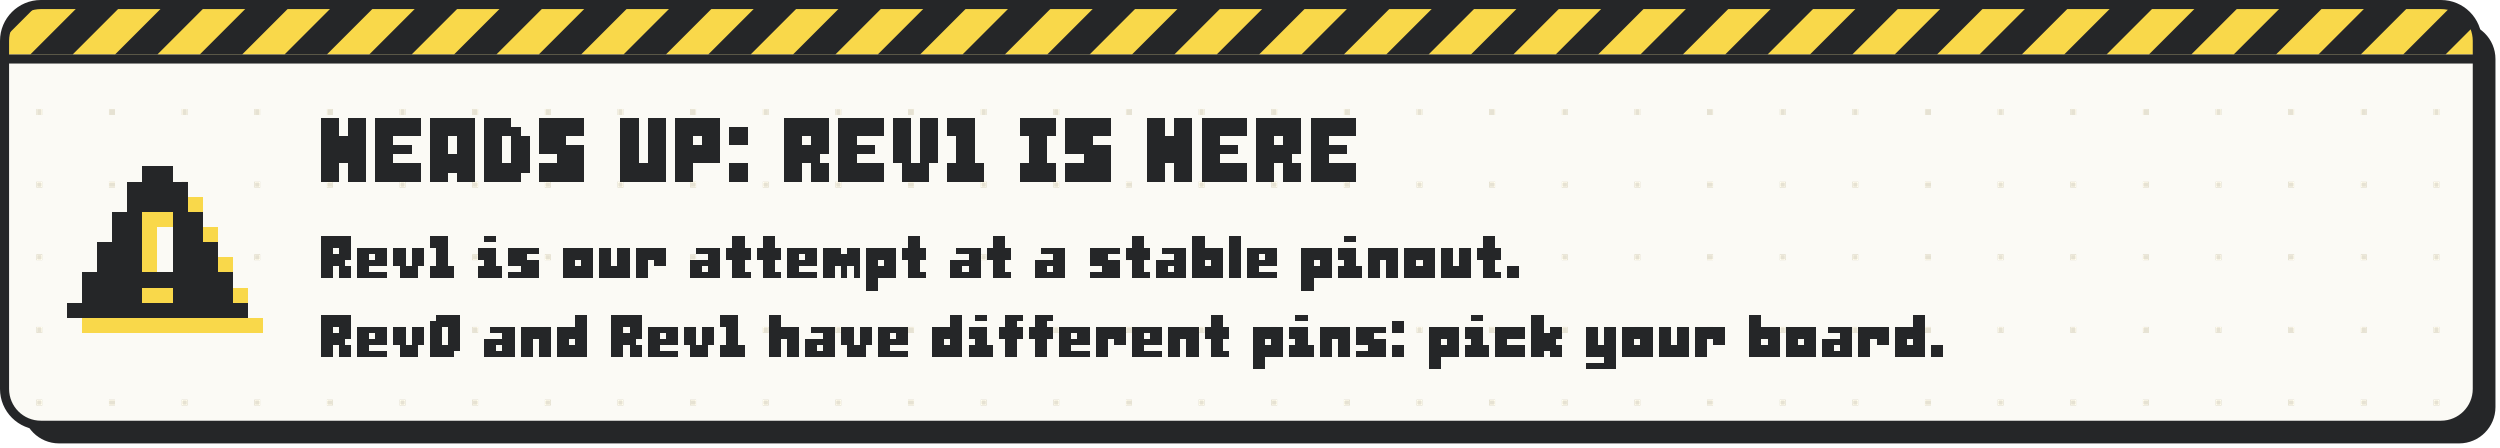
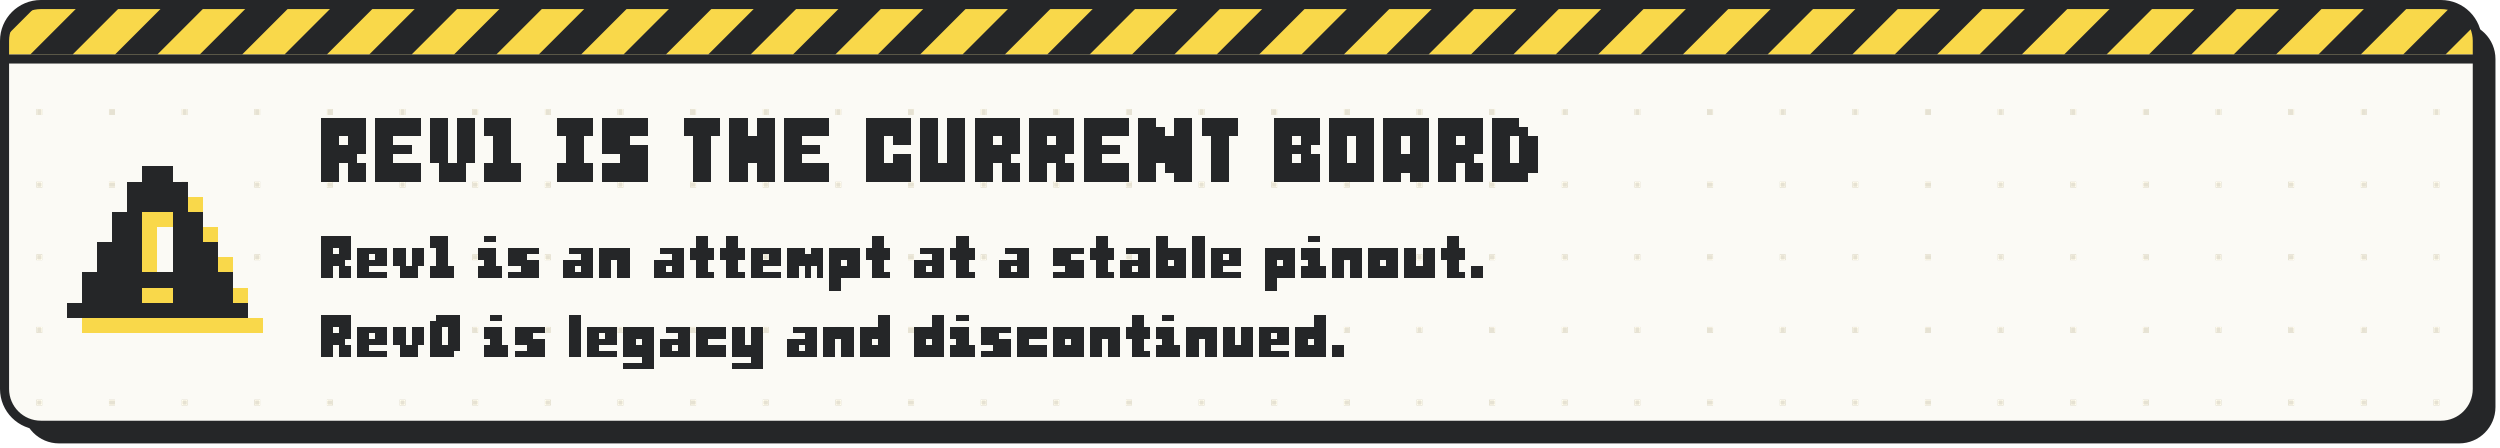
- <svg xmlns="http://www.w3.org/2000/svg" width="826" height="148" viewBox="0 0 826 148" role="img" aria-label="HEADS UP: REV1 IS HERE. Rev1 is our attempt at a stable pinout. Rev0 and Rev1 have different pins: pick your board.">
+ <svg xmlns="http://www.w3.org/2000/svg" width="826" height="148" viewBox="0 0 826 148" role="img" aria-label="REV1 IS THE CURRENT BOARD. Rev1 is an attempt at a stable pinout. Rev0 is legacy and discontinued.">
  <defs>
    <pattern id="d" width="24" height="24" patternUnits="userSpaceOnUse">
      <rect x="12" y="12" width="2" height="2" fill="#E6E2D3" />
    </pattern>
    <clipPath id="c">
      <rect x="1.5" y="1.5" width="817" height="139" rx="12" />
    </clipPath>
  </defs>
  <rect x="7.5" y="7.5" width="817" height="139" rx="12" fill="#252628" />
  <g clip-path="url(#c)">
    <rect width="820" height="142" fill="#FBFAF5" />
    <rect width="820" height="142" fill="url(#d)" />
    <rect width="820" height="18" fill="#F9D84A" />
    <path d="M-18 18L0 0h14L-4 18z" fill="#252628" />
    <path d="M10 18L28 0h14L24 18z" fill="#252628" />
    <path d="M38 18L56 0h14L52 18z" fill="#252628" />
    <path d="M66 18L84 0h14L80 18z" fill="#252628" />
    <path d="M94 18L112 0h14L108 18z" fill="#252628" />
    <path d="M122 18L140 0h14L136 18z" fill="#252628" />
    <path d="M150 18L168 0h14L164 18z" fill="#252628" />
    <path d="M178 18L196 0h14L192 18z" fill="#252628" />
    <path d="M206 18L224 0h14L220 18z" fill="#252628" />
    <path d="M234 18L252 0h14L248 18z" fill="#252628" />
    <path d="M262 18L280 0h14L276 18z" fill="#252628" />
    <path d="M290 18L308 0h14L304 18z" fill="#252628" />
    <path d="M318 18L336 0h14L332 18z" fill="#252628" />
    <path d="M346 18L364 0h14L360 18z" fill="#252628" />
    <path d="M374 18L392 0h14L388 18z" fill="#252628" />
    <path d="M402 18L420 0h14L416 18z" fill="#252628" />
    <path d="M430 18L448 0h14L444 18z" fill="#252628" />
    <path d="M458 18L476 0h14L472 18z" fill="#252628" />
    <path d="M486 18L504 0h14L500 18z" fill="#252628" />
    <path d="M514 18L532 0h14L528 18z" fill="#252628" />
    <path d="M542 18L560 0h14L556 18z" fill="#252628" />
    <path d="M570 18L588 0h14L584 18z" fill="#252628" />
    <path d="M598 18L616 0h14L612 18z" fill="#252628" />
    <path d="M626 18L644 0h14L640 18z" fill="#252628" />
    <path d="M654 18L672 0h14L668 18z" fill="#252628" />
    <path d="M682 18L700 0h14L696 18z" fill="#252628" />
    <path d="M710 18L728 0h14L724 18z" fill="#252628" />
    <path d="M738 18L756 0h14L752 18z" fill="#252628" />
    <path d="M766 18L784 0h14L780 18z" fill="#252628" />
    <path d="M794 18L812 0h14L808 18z" fill="#252628" />
    <path d="M822 18L840 0h14L836 18z" fill="#252628" />
    <rect y="18" width="820" height="3" fill="#252628" />
  </g>
  <rect x="1.5" y="1.5" width="817" height="139" rx="12" fill="none" stroke="#252628" stroke-width="3" />
  <path fill="#F9D84A" shape-rendering="crispEdges" d="M52 60h10v5h-10zM47 65h20v5h-20zM47 70h20v5h-20zM42 75h10v5h-10zM62 75h10v5h-10zM42 80h10v5h-10zM62 80h10v5h-10zM37 85h15v5h-15zM62 85h15v5h-15zM37 90h15v5h-15zM62 90h15v5h-15zM32 95h50v5h-50zM32 100h20v5h-20zM62 100h20v5h-20zM27 105h60v5h-60z" />
-   <path fill="#252628" shape-rendering="crispEdges" d="M47 55h10v5h-10zM42 60h20v5h-20zM42 65h20v5h-20zM37 70h10v5h-10zM57 70h10v5h-10zM37 75h10v5h-10zM57 75h10v5h-10zM32 80h15v5h-15zM57 80h15v5h-15zM32 85h15v5h-15zM57 85h15v5h-15zM27 90h50v5h-50zM27 95h20v5h-20zM57 95h20v5h-20zM22 100h60v5h-60zM106 39h6v3h-6zM115 39h6v3h-6zM124 39h15v3h-15zM142 39h15v3h-15zM160 39h9v3h-9zM178 39h15v3h-15zM205 39h6v3h-6zM214 39h6v3h-6zM223 39h15v3h-15zM259 39h15v3h-15zM277 39h15v3h-15zM295 39h6v3h-6zM304 39h6v3h-6zM313 39h9v3h-9zM337 39h12v3h-12zM352 39h15v3h-15zM379 39h6v3h-6zM388 39h6v3h-6zM397 39h15v3h-15zM415 39h15v3h-15zM433 39h15v3h-15zM106 42h6v3h-6zM115 42h6v3h-6zM124 42h15v3h-15zM142 42h15v3h-15zM160 42h12v3h-12zM178 42h15v3h-15zM205 42h6v3h-6zM214 42h6v3h-6zM223 42h15v3h-15zM241 42h6v3h-6zM259 42h15v3h-15zM277 42h15v3h-15zM295 42h6v3h-6zM304 42h6v3h-6zM313 42h9v3h-9zM337 42h12v3h-12zM352 42h15v3h-15zM379 42h6v3h-6zM388 42h6v3h-6zM397 42h15v3h-15zM415 42h15v3h-15zM433 42h15v3h-15zM106 45h15v3h-15zM124 45h6v3h-6zM142 45h6v3h-6zM151 45h6v3h-6zM160 45h6v3h-6zM169 45h6v3h-6zM178 45h9v3h-9zM205 45h6v3h-6zM214 45h6v3h-6zM223 45h6v3h-6zM232 45h6v3h-6zM241 45h6v3h-6zM259 45h6v3h-6zM268 45h6v3h-6zM277 45h6v3h-6zM295 45h6v3h-6zM304 45h6v3h-6zM316 45h6v3h-6zM340 45h6v3h-6zM352 45h9v3h-9zM379 45h15v3h-15zM397 45h6v3h-6zM415 45h6v3h-6zM424 45h6v3h-6zM433 45h6v3h-6zM106 48h15v3h-15zM124 48h12v3h-12zM142 48h6v3h-6zM151 48h6v3h-6zM160 48h6v3h-6zM169 48h6v3h-6zM178 48h15v3h-15zM205 48h6v3h-6zM214 48h6v3h-6zM223 48h15v3h-15zM259 48h15v3h-15zM277 48h12v3h-12zM295 48h6v3h-6zM304 48h6v3h-6zM316 48h6v3h-6zM340 48h6v3h-6zM352 48h15v3h-15zM379 48h15v3h-15zM397 48h12v3h-12zM415 48h15v3h-15zM433 48h12v3h-12zM106 51h15v3h-15zM124 51h6v3h-6zM142 51h15v3h-15zM160 51h6v3h-6zM169 51h6v3h-6zM184 51h9v3h-9zM205 51h6v3h-6zM214 51h6v3h-6zM223 51h15v3h-15zM259 51h12v3h-12zM277 51h6v3h-6zM295 51h6v3h-6zM304 51h6v3h-6zM316 51h6v3h-6zM340 51h6v3h-6zM358 51h9v3h-9zM379 51h15v3h-15zM397 51h6v3h-6zM415 51h12v3h-12zM433 51h6v3h-6zM106 54h6v3h-6zM115 54h6v3h-6zM124 54h15v3h-15zM142 54h15v3h-15zM160 54h15v3h-15zM178 54h15v3h-15zM205 54h15v3h-15zM223 54h6v3h-6zM241 54h6v3h-6zM259 54h6v3h-6zM268 54h6v3h-6zM277 54h15v3h-15zM298 54h9v3h-9zM313 54h12v3h-12zM337 54h12v3h-12zM352 54h15v3h-15zM379 54h6v3h-6zM388 54h6v3h-6zM397 54h15v3h-15zM415 54h6v3h-6zM424 54h6v3h-6zM433 54h15v3h-15zM106 57h6v3h-6zM115 57h6v3h-6zM124 57h15v3h-15zM142 57h6v3h-6zM151 57h6v3h-6zM160 57h12v3h-12zM178 57h15v3h-15zM205 57h15v3h-15zM223 57h6v3h-6zM241 57h6v3h-6zM259 57h6v3h-6zM268 57h6v3h-6zM277 57h15v3h-15zM298 57h9v3h-9zM313 57h12v3h-12zM337 57h12v3h-12zM352 57h15v3h-15zM379 57h6v3h-6zM388 57h6v3h-6zM397 57h15v3h-15zM415 57h6v3h-6zM424 57h6v3h-6zM433 57h15v3h-15zM106 78h10v2h-10zM142 78h6v2h-6zM160 78h4v2h-4zM242 78h4v2h-4zM252 78h4v2h-4zM300 78h4v2h-4zM328 78h4v2h-4zM374 78h4v2h-4zM394 78h4v2h-4zM406 78h4v2h-4zM444 78h4v2h-4zM490 78h4v2h-4zM106 80h10v2h-10zM142 80h6v2h-6zM242 80h4v2h-4zM252 80h4v2h-4zM300 80h4v2h-4zM328 80h4v2h-4zM374 80h4v2h-4zM394 80h4v2h-4zM406 80h4v2h-4zM490 80h4v2h-4zM106 82h4v2h-4zM112 82h4v2h-4zM118 82h10v2h-10zM130 82h4v2h-4zM136 82h4v2h-4zM144 82h4v2h-4zM158 82h6v2h-6zM168 82h10v2h-10zM186 82h10v2h-10zM198 82h4v2h-4zM204 82h4v2h-4zM210 82h10v2h-10zM230 82h8v2h-8zM240 82h8v2h-8zM250 82h8v2h-8zM260 82h10v2h-10zM272 82h6v2h-6zM280 82h4v2h-4zM286 82h10v2h-10zM298 82h8v2h-8zM316 82h8v2h-8zM326 82h8v2h-8zM344 82h8v2h-8zM360 82h10v2h-10zM372 82h8v2h-8zM384 82h8v2h-8zM394 82h10v2h-10zM406 82h4v2h-4zM412 82h10v2h-10zM430 82h10v2h-10zM442 82h6v2h-6zM452 82h10v2h-10zM464 82h10v2h-10zM476 82h4v2h-4zM482 82h4v2h-4zM488 82h8v2h-8zM106 84h10v2h-10zM118 84h4v2h-4zM124 84h4v2h-4zM130 84h4v2h-4zM136 84h4v2h-4zM144 84h4v2h-4zM158 84h6v2h-6zM168 84h6v2h-6zM186 84h10v2h-10zM198 84h4v2h-4zM204 84h4v2h-4zM210 84h10v2h-10zM234 84h4v2h-4zM240 84h8v2h-8zM250 84h8v2h-8zM260 84h4v2h-4zM266 84h4v2h-4zM272 84h12v2h-12zM286 84h10v2h-10zM298 84h8v2h-8zM320 84h4v2h-4zM326 84h8v2h-8zM348 84h4v2h-4zM360 84h6v2h-6zM372 84h8v2h-8zM388 84h4v2h-4zM394 84h10v2h-10zM406 84h4v2h-4zM412 84h4v2h-4zM418 84h4v2h-4zM430 84h10v2h-10zM442 84h6v2h-6zM452 84h10v2h-10zM464 84h10v2h-10zM476 84h4v2h-4zM482 84h4v2h-4zM488 84h8v2h-8zM106 86h8v2h-8zM118 86h10v2h-10zM130 86h4v2h-4zM136 86h4v2h-4zM144 86h4v2h-4zM160 86h4v2h-4zM168 86h10v2h-10zM186 86h4v2h-4zM192 86h4v2h-4zM198 86h4v2h-4zM204 86h4v2h-4zM210 86h4v2h-4zM216 86h4v2h-4zM228 86h10v2h-10zM242 86h4v2h-4zM252 86h4v2h-4zM260 86h10v2h-10zM272 86h12v2h-12zM286 86h4v2h-4zM292 86h4v2h-4zM300 86h4v2h-4zM314 86h10v2h-10zM328 86h4v2h-4zM342 86h10v2h-10zM360 86h10v2h-10zM374 86h4v2h-4zM382 86h10v2h-10zM394 86h4v2h-4zM400 86h4v2h-4zM406 86h4v2h-4zM412 86h10v2h-10zM430 86h4v2h-4zM436 86h4v2h-4zM444 86h4v2h-4zM452 86h4v2h-4zM458 86h4v2h-4zM464 86h4v2h-4zM470 86h4v2h-4zM476 86h4v2h-4zM482 86h4v2h-4zM490 86h4v2h-4zM106 88h4v2h-4zM112 88h4v2h-4zM118 88h4v2h-4zM132 88h6v2h-6zM142 88h8v2h-8zM158 88h8v2h-8zM172 88h6v2h-6zM186 88h10v2h-10zM198 88h10v2h-10zM210 88h4v2h-4zM228 88h4v2h-4zM234 88h4v2h-4zM242 88h4v2h-4zM252 88h4v2h-4zM260 88h4v2h-4zM272 88h4v2h-4zM278 88h2v2h-2zM282 88h2v2h-2zM286 88h10v2h-10zM300 88h4v2h-4zM314 88h4v2h-4zM320 88h4v2h-4zM328 88h4v2h-4zM342 88h4v2h-4zM348 88h4v2h-4zM364 88h6v2h-6zM374 88h4v2h-4zM382 88h4v2h-4zM388 88h4v2h-4zM394 88h10v2h-10zM406 88h4v2h-4zM412 88h4v2h-4zM430 88h10v2h-10zM442 88h8v2h-8zM452 88h4v2h-4zM458 88h4v2h-4zM464 88h10v2h-10zM476 88h10v2h-10zM490 88h4v2h-4zM498 88h4v2h-4zM106 90h4v2h-4zM112 90h4v2h-4zM118 90h10v2h-10zM132 90h6v2h-6zM142 90h8v2h-8zM158 90h8v2h-8zM168 90h10v2h-10zM186 90h10v2h-10zM198 90h10v2h-10zM210 90h4v2h-4zM228 90h10v2h-10zM242 90h6v2h-6zM252 90h6v2h-6zM260 90h10v2h-10zM272 90h4v2h-4zM278 90h2v2h-2zM282 90h2v2h-2zM286 90h10v2h-10zM300 90h6v2h-6zM314 90h10v2h-10zM328 90h6v2h-6zM342 90h10v2h-10zM360 90h10v2h-10zM374 90h6v2h-6zM382 90h10v2h-10zM394 90h10v2h-10zM406 90h4v2h-4zM412 90h10v2h-10zM430 90h10v2h-10zM442 90h8v2h-8zM452 90h4v2h-4zM458 90h4v2h-4zM464 90h10v2h-10zM476 90h10v2h-10zM490 90h6v2h-6zM498 90h4v2h-4zM286 92h4v2h-4zM430 92h4v2h-4zM286 94h4v2h-4zM430 94h4v2h-4zM106 104h10v2h-10zM144 104h8v2h-8zM190 104h4v2h-4zM202 104h10v2h-10zM238 104h6v2h-6zM254 104h4v2h-4zM314 104h4v2h-4zM322 104h4v2h-4zM332 104h6v2h-6zM342 104h6v2h-6zM400 104h4v2h-4zM428 104h4v2h-4zM486 104h4v2h-4zM506 104h4v2h-4zM578 104h4v2h-4zM632 104h4v2h-4zM106 106h10v2h-10zM142 106h10v2h-10zM190 106h4v2h-4zM202 106h10v2h-10zM238 106h6v2h-6zM254 106h4v2h-4zM314 106h4v2h-4zM332 106h4v2h-4zM342 106h4v2h-4zM400 106h4v2h-4zM460 106h4v2h-4zM506 106h4v2h-4zM578 106h4v2h-4zM632 106h4v2h-4zM106 108h4v2h-4zM112 108h4v2h-4zM118 108h10v2h-10zM130 108h4v2h-4zM136 108h4v2h-4zM142 108h4v2h-4zM148 108h4v2h-4zM162 108h8v2h-8zM172 108h10v2h-10zM184 108h10v2h-10zM202 108h4v2h-4zM208 108h4v2h-4zM214 108h10v2h-10zM226 108h4v2h-4zM232 108h4v2h-4zM240 108h4v2h-4zM254 108h10v2h-10zM268 108h8v2h-8zM278 108h4v2h-4zM284 108h4v2h-4zM290 108h10v2h-10zM308 108h10v2h-10zM320 108h6v2h-6zM330 108h8v2h-8zM340 108h8v2h-8zM350 108h10v2h-10zM362 108h10v2h-10zM374 108h10v2h-10zM386 108h10v2h-10zM398 108h8v2h-8zM414 108h10v2h-10zM426 108h6v2h-6zM436 108h10v2h-10zM448 108h10v2h-10zM460 108h4v2h-4zM472 108h10v2h-10zM484 108h6v2h-6zM494 108h10v2h-10zM506 108h4v2h-4zM512 108h4v2h-4zM524 108h4v2h-4zM530 108h4v2h-4zM536 108h10v2h-10zM548 108h4v2h-4zM554 108h4v2h-4zM560 108h10v2h-10zM578 108h10v2h-10zM590 108h10v2h-10zM604 108h8v2h-8zM614 108h10v2h-10zM626 108h10v2h-10zM106 110h10v2h-10zM118 110h4v2h-4zM124 110h4v2h-4zM130 110h4v2h-4zM136 110h4v2h-4zM142 110h4v2h-4zM148 110h4v2h-4zM166 110h4v2h-4zM172 110h10v2h-10zM184 110h10v2h-10zM202 110h10v2h-10zM214 110h4v2h-4zM220 110h4v2h-4zM226 110h4v2h-4zM232 110h4v2h-4zM240 110h4v2h-4zM254 110h10v2h-10zM272 110h4v2h-4zM278 110h4v2h-4zM284 110h4v2h-4zM290 110h4v2h-4zM296 110h4v2h-4zM308 110h10v2h-10zM320 110h6v2h-6zM330 110h8v2h-8zM340 110h8v2h-8zM350 110h4v2h-4zM356 110h4v2h-4zM362 110h10v2h-10zM374 110h4v2h-4zM380 110h4v2h-4zM386 110h10v2h-10zM398 110h8v2h-8zM414 110h10v2h-10zM426 110h6v2h-6zM436 110h10v2h-10zM448 110h6v2h-6zM472 110h10v2h-10zM484 110h6v2h-6zM494 110h10v2h-10zM506 110h10v2h-10zM524 110h4v2h-4zM530 110h4v2h-4zM536 110h10v2h-10zM548 110h4v2h-4zM554 110h4v2h-4zM560 110h10v2h-10zM578 110h10v2h-10zM590 110h10v2h-10zM608 110h4v2h-4zM614 110h10v2h-10zM626 110h10v2h-10zM106 112h8v2h-8zM118 112h10v2h-10zM130 112h4v2h-4zM136 112h4v2h-4zM142 112h4v2h-4zM148 112h4v2h-4zM160 112h10v2h-10zM172 112h4v2h-4zM178 112h4v2h-4zM184 112h4v2h-4zM190 112h4v2h-4zM202 112h8v2h-8zM214 112h10v2h-10zM226 112h4v2h-4zM232 112h4v2h-4zM240 112h4v2h-4zM254 112h4v2h-4zM260 112h4v2h-4zM266 112h10v2h-10zM278 112h4v2h-4zM284 112h4v2h-4zM290 112h10v2h-10zM308 112h4v2h-4zM314 112h4v2h-4zM322 112h4v2h-4zM332 112h4v2h-4zM342 112h4v2h-4zM350 112h10v2h-10zM362 112h4v2h-4zM368 112h4v2h-4zM374 112h10v2h-10zM386 112h4v2h-4zM392 112h4v2h-4zM400 112h4v2h-4zM414 112h4v2h-4zM420 112h4v2h-4zM428 112h4v2h-4zM436 112h4v2h-4zM442 112h4v2h-4zM448 112h10v2h-10zM472 112h4v2h-4zM478 112h4v2h-4zM486 112h4v2h-4zM494 112h4v2h-4zM506 112h8v2h-8zM524 112h4v2h-4zM530 112h4v2h-4zM536 112h4v2h-4zM542 112h4v2h-4zM548 112h4v2h-4zM554 112h4v2h-4zM560 112h4v2h-4zM566 112h4v2h-4zM578 112h4v2h-4zM584 112h4v2h-4zM590 112h4v2h-4zM596 112h4v2h-4zM602 112h10v2h-10zM614 112h4v2h-4zM620 112h4v2h-4zM626 112h4v2h-4zM632 112h4v2h-4zM106 114h4v2h-4zM112 114h4v2h-4zM118 114h4v2h-4zM132 114h6v2h-6zM142 114h10v2h-10zM160 114h4v2h-4zM166 114h4v2h-4zM172 114h4v2h-4zM178 114h4v2h-4zM184 114h10v2h-10zM202 114h4v2h-4zM208 114h4v2h-4zM214 114h4v2h-4zM228 114h6v2h-6zM238 114h8v2h-8zM254 114h4v2h-4zM260 114h4v2h-4zM266 114h4v2h-4zM272 114h4v2h-4zM280 114h6v2h-6zM290 114h4v2h-4zM308 114h10v2h-10zM320 114h8v2h-8zM332 114h4v2h-4zM342 114h4v2h-4zM350 114h4v2h-4zM362 114h4v2h-4zM374 114h4v2h-4zM386 114h4v2h-4zM392 114h4v2h-4zM400 114h4v2h-4zM414 114h10v2h-10zM426 114h8v2h-8zM436 114h4v2h-4zM442 114h4v2h-4zM452 114h6v2h-6zM460 114h4v2h-4zM472 114h10v2h-10zM484 114h8v2h-8zM494 114h10v2h-10zM506 114h10v2h-10zM524 114h10v2h-10zM536 114h10v2h-10zM548 114h10v2h-10zM560 114h4v2h-4zM578 114h10v2h-10zM590 114h10v2h-10zM602 114h4v2h-4zM608 114h4v2h-4zM614 114h4v2h-4zM626 114h10v2h-10zM638 114h4v2h-4zM106 116h4v2h-4zM112 116h4v2h-4zM118 116h10v2h-10zM132 116h6v2h-6zM142 116h8v2h-8zM160 116h10v2h-10zM172 116h4v2h-4zM178 116h4v2h-4zM184 116h10v2h-10zM202 116h4v2h-4zM208 116h4v2h-4zM214 116h10v2h-10zM228 116h6v2h-6zM238 116h8v2h-8zM254 116h4v2h-4zM260 116h4v2h-4zM266 116h10v2h-10zM280 116h6v2h-6zM290 116h10v2h-10zM308 116h10v2h-10zM320 116h8v2h-8zM332 116h4v2h-4zM342 116h4v2h-4zM350 116h10v2h-10zM362 116h4v2h-4zM374 116h10v2h-10zM386 116h4v2h-4zM392 116h4v2h-4zM400 116h6v2h-6zM414 116h10v2h-10zM426 116h8v2h-8zM436 116h4v2h-4zM442 116h4v2h-4zM448 116h10v2h-10zM460 116h4v2h-4zM472 116h10v2h-10zM484 116h8v2h-8zM494 116h10v2h-10zM506 116h4v2h-4zM512 116h4v2h-4zM524 116h10v2h-10zM536 116h10v2h-10zM548 116h10v2h-10zM560 116h4v2h-4zM578 116h10v2h-10zM590 116h10v2h-10zM602 116h10v2h-10zM614 116h4v2h-4zM626 116h10v2h-10zM638 116h4v2h-4zM414 118h4v2h-4zM472 118h4v2h-4zM530 118h4v2h-4zM414 120h4v2h-4zM472 120h4v2h-4zM524 120h10v2h-10z" />
+   <path fill="#252628" shape-rendering="crispEdges" d="M47 55h10v5h-10zM42 60h20v5h-20zM42 65h20v5h-20zM37 70h10v5h-10zM57 70h10v5h-10zM37 75h10v5h-10zM57 75h10v5h-10zM32 80h15v5h-15zM57 80h15v5h-15zM32 85h15v5h-15zM57 85h15v5h-15zM27 90h50v5h-50zM27 95h20v5h-20zM57 95h20v5h-20zM22 100h60v5h-60zM106 39h15v3h-15zM124 39h15v3h-15zM142 39h6v3h-6zM151 39h6v3h-6zM160 39h9v3h-9zM184 39h12v3h-12zM199 39h15v3h-15zM226 39h12v3h-12zM241 39h6v3h-6zM250 39h6v3h-6zM259 39h15v3h-15zM286 39h15v3h-15zM304 39h6v3h-6zM313 39h6v3h-6zM322 39h15v3h-15zM340 39h15v3h-15zM358 39h15v3h-15zM376 39h6v3h-6zM388 39h6v3h-6zM397 39h12v3h-12zM421 39h15v3h-15zM439 39h15v3h-15zM457 39h15v3h-15zM475 39h15v3h-15zM493 39h9v3h-9zM106 42h15v3h-15zM124 42h15v3h-15zM142 42h6v3h-6zM151 42h6v3h-6zM160 42h9v3h-9zM184 42h12v3h-12zM199 42h15v3h-15zM226 42h12v3h-12zM241 42h6v3h-6zM250 42h6v3h-6zM259 42h15v3h-15zM286 42h15v3h-15zM304 42h6v3h-6zM313 42h6v3h-6zM322 42h15v3h-15zM340 42h15v3h-15zM358 42h15v3h-15zM376 42h9v3h-9zM388 42h6v3h-6zM397 42h12v3h-12zM421 42h15v3h-15zM439 42h15v3h-15zM457 42h15v3h-15zM475 42h15v3h-15zM493 42h12v3h-12zM106 45h6v3h-6zM115 45h6v3h-6zM124 45h6v3h-6zM142 45h6v3h-6zM151 45h6v3h-6zM163 45h6v3h-6zM187 45h6v3h-6zM199 45h9v3h-9zM229 45h6v3h-6zM241 45h15v3h-15zM259 45h6v3h-6zM286 45h6v3h-6zM295 45h6v3h-6zM304 45h6v3h-6zM313 45h6v3h-6zM322 45h6v3h-6zM331 45h6v3h-6zM340 45h6v3h-6zM349 45h6v3h-6zM358 45h6v3h-6zM376 45h18v3h-18zM400 45h6v3h-6zM421 45h6v3h-6zM430 45h6v3h-6zM439 45h6v3h-6zM448 45h6v3h-6zM457 45h6v3h-6zM466 45h6v3h-6zM475 45h6v3h-6zM484 45h6v3h-6zM493 45h6v3h-6zM502 45h6v3h-6zM106 48h15v3h-15zM124 48h12v3h-12zM142 48h6v3h-6zM151 48h6v3h-6zM163 48h6v3h-6zM187 48h6v3h-6zM199 48h15v3h-15zM229 48h6v3h-6zM241 48h15v3h-15zM259 48h12v3h-12zM286 48h6v3h-6zM304 48h6v3h-6zM313 48h6v3h-6zM322 48h15v3h-15zM340 48h15v3h-15zM358 48h12v3h-12zM376 48h18v3h-18zM400 48h6v3h-6zM421 48h12v3h-12zM439 48h6v3h-6zM448 48h6v3h-6zM457 48h6v3h-6zM466 48h6v3h-6zM475 48h15v3h-15zM493 48h6v3h-6zM502 48h6v3h-6zM106 51h12v3h-12zM124 51h6v3h-6zM142 51h6v3h-6zM151 51h6v3h-6zM163 51h6v3h-6zM187 51h6v3h-6zM205 51h9v3h-9zM229 51h6v3h-6zM241 51h15v3h-15zM259 51h6v3h-6zM286 51h6v3h-6zM295 51h6v3h-6zM304 51h6v3h-6zM313 51h6v3h-6zM322 51h12v3h-12zM340 51h12v3h-12zM358 51h6v3h-6zM376 51h18v3h-18zM400 51h6v3h-6zM421 51h6v3h-6zM430 51h6v3h-6zM439 51h6v3h-6zM448 51h6v3h-6zM457 51h15v3h-15zM475 51h12v3h-12zM493 51h6v3h-6zM502 51h6v3h-6zM106 54h6v3h-6zM115 54h6v3h-6zM124 54h15v3h-15zM145 54h9v3h-9zM160 54h12v3h-12zM184 54h12v3h-12zM199 54h15v3h-15zM229 54h6v3h-6zM241 54h6v3h-6zM250 54h6v3h-6zM259 54h15v3h-15zM286 54h15v3h-15zM304 54h15v3h-15zM322 54h6v3h-6zM331 54h6v3h-6zM340 54h6v3h-6zM349 54h6v3h-6zM358 54h15v3h-15zM376 54h6v3h-6zM385 54h9v3h-9zM400 54h6v3h-6zM421 54h15v3h-15zM439 54h15v3h-15zM457 54h15v3h-15zM475 54h6v3h-6zM484 54h6v3h-6zM493 54h15v3h-15zM106 57h6v3h-6zM115 57h6v3h-6zM124 57h15v3h-15zM145 57h9v3h-9zM160 57h12v3h-12zM184 57h12v3h-12zM199 57h15v3h-15zM229 57h6v3h-6zM241 57h6v3h-6zM250 57h6v3h-6zM259 57h15v3h-15zM286 57h15v3h-15zM304 57h15v3h-15zM322 57h6v3h-6zM331 57h6v3h-6zM340 57h6v3h-6zM349 57h6v3h-6zM358 57h15v3h-15zM376 57h6v3h-6zM388 57h6v3h-6zM400 57h6v3h-6zM421 57h15v3h-15zM439 57h15v3h-15zM457 57h6v3h-6zM466 57h6v3h-6zM475 57h6v3h-6zM484 57h6v3h-6zM493 57h12v3h-12zM106 78h10v2h-10zM142 78h6v2h-6zM160 78h4v2h-4zM230 78h4v2h-4zM240 78h4v2h-4zM288 78h4v2h-4zM316 78h4v2h-4zM362 78h4v2h-4zM382 78h4v2h-4zM394 78h4v2h-4zM432 78h4v2h-4zM478 78h4v2h-4zM106 80h10v2h-10zM142 80h6v2h-6zM230 80h4v2h-4zM240 80h4v2h-4zM288 80h4v2h-4zM316 80h4v2h-4zM362 80h4v2h-4zM382 80h4v2h-4zM394 80h4v2h-4zM478 80h4v2h-4zM106 82h4v2h-4zM112 82h4v2h-4zM118 82h10v2h-10zM130 82h4v2h-4zM136 82h4v2h-4zM144 82h4v2h-4zM158 82h6v2h-6zM168 82h10v2h-10zM188 82h8v2h-8zM198 82h10v2h-10zM218 82h8v2h-8zM228 82h8v2h-8zM238 82h8v2h-8zM248 82h10v2h-10zM260 82h6v2h-6zM268 82h4v2h-4zM274 82h10v2h-10zM286 82h8v2h-8zM304 82h8v2h-8zM314 82h8v2h-8zM332 82h8v2h-8zM348 82h10v2h-10zM360 82h8v2h-8zM372 82h8v2h-8zM382 82h10v2h-10zM394 82h4v2h-4zM400 82h10v2h-10zM418 82h10v2h-10zM430 82h6v2h-6zM440 82h10v2h-10zM452 82h10v2h-10zM464 82h4v2h-4zM470 82h4v2h-4zM476 82h8v2h-8zM106 84h10v2h-10zM118 84h4v2h-4zM124 84h4v2h-4zM130 84h4v2h-4zM136 84h4v2h-4zM144 84h4v2h-4zM158 84h6v2h-6zM168 84h6v2h-6zM192 84h4v2h-4zM198 84h10v2h-10zM222 84h4v2h-4zM228 84h8v2h-8zM238 84h8v2h-8zM248 84h4v2h-4zM254 84h4v2h-4zM260 84h12v2h-12zM274 84h10v2h-10zM286 84h8v2h-8zM308 84h4v2h-4zM314 84h8v2h-8zM336 84h4v2h-4zM348 84h6v2h-6zM360 84h8v2h-8zM376 84h4v2h-4zM382 84h10v2h-10zM394 84h4v2h-4zM400 84h4v2h-4zM406 84h4v2h-4zM418 84h10v2h-10zM430 84h6v2h-6zM440 84h10v2h-10zM452 84h10v2h-10zM464 84h4v2h-4zM470 84h4v2h-4zM476 84h8v2h-8zM106 86h8v2h-8zM118 86h10v2h-10zM130 86h4v2h-4zM136 86h4v2h-4zM144 86h4v2h-4zM160 86h4v2h-4zM168 86h10v2h-10zM186 86h10v2h-10zM198 86h4v2h-4zM204 86h4v2h-4zM216 86h10v2h-10zM230 86h4v2h-4zM240 86h4v2h-4zM248 86h10v2h-10zM260 86h12v2h-12zM274 86h4v2h-4zM280 86h4v2h-4zM288 86h4v2h-4zM302 86h10v2h-10zM316 86h4v2h-4zM330 86h10v2h-10zM348 86h10v2h-10zM362 86h4v2h-4zM370 86h10v2h-10zM382 86h4v2h-4zM388 86h4v2h-4zM394 86h4v2h-4zM400 86h10v2h-10zM418 86h4v2h-4zM424 86h4v2h-4zM432 86h4v2h-4zM440 86h4v2h-4zM446 86h4v2h-4zM452 86h4v2h-4zM458 86h4v2h-4zM464 86h4v2h-4zM470 86h4v2h-4zM478 86h4v2h-4zM106 88h4v2h-4zM112 88h4v2h-4zM118 88h4v2h-4zM132 88h6v2h-6zM142 88h8v2h-8zM158 88h8v2h-8zM172 88h6v2h-6zM186 88h4v2h-4zM192 88h4v2h-4zM198 88h4v2h-4zM204 88h4v2h-4zM216 88h4v2h-4zM222 88h4v2h-4zM230 88h4v2h-4zM240 88h4v2h-4zM248 88h4v2h-4zM260 88h4v2h-4zM266 88h2v2h-2zM270 88h2v2h-2zM274 88h10v2h-10zM288 88h4v2h-4zM302 88h4v2h-4zM308 88h4v2h-4zM316 88h4v2h-4zM330 88h4v2h-4zM336 88h4v2h-4zM352 88h6v2h-6zM362 88h4v2h-4zM370 88h4v2h-4zM376 88h4v2h-4zM382 88h10v2h-10zM394 88h4v2h-4zM400 88h4v2h-4zM418 88h10v2h-10zM430 88h8v2h-8zM440 88h4v2h-4zM446 88h4v2h-4zM452 88h10v2h-10zM464 88h10v2h-10zM478 88h4v2h-4zM486 88h4v2h-4zM106 90h4v2h-4zM112 90h4v2h-4zM118 90h10v2h-10zM132 90h6v2h-6zM142 90h8v2h-8zM158 90h8v2h-8zM168 90h10v2h-10zM186 90h10v2h-10zM198 90h4v2h-4zM204 90h4v2h-4zM216 90h10v2h-10zM230 90h6v2h-6zM240 90h6v2h-6zM248 90h10v2h-10zM260 90h4v2h-4zM266 90h2v2h-2zM270 90h2v2h-2zM274 90h10v2h-10zM288 90h6v2h-6zM302 90h10v2h-10zM316 90h6v2h-6zM330 90h10v2h-10zM348 90h10v2h-10zM362 90h6v2h-6zM370 90h10v2h-10zM382 90h10v2h-10zM394 90h4v2h-4zM400 90h10v2h-10zM418 90h10v2h-10zM430 90h8v2h-8zM440 90h4v2h-4zM446 90h4v2h-4zM452 90h10v2h-10zM464 90h10v2h-10zM478 90h6v2h-6zM486 90h4v2h-4zM274 92h4v2h-4zM418 92h4v2h-4zM274 94h4v2h-4zM418 94h4v2h-4zM106 104h10v2h-10zM144 104h8v2h-8zM162 104h4v2h-4zM188 104h4v2h-4zM290 104h4v2h-4zM308 104h4v2h-4zM316 104h4v2h-4zM374 104h4v2h-4zM384 104h4v2h-4zM434 104h4v2h-4zM106 106h10v2h-10zM142 106h10v2h-10zM188 106h4v2h-4zM290 106h4v2h-4zM308 106h4v2h-4zM374 106h4v2h-4zM434 106h4v2h-4zM106 108h4v2h-4zM112 108h4v2h-4zM118 108h10v2h-10zM130 108h4v2h-4zM136 108h4v2h-4zM142 108h4v2h-4zM148 108h4v2h-4zM160 108h6v2h-6zM170 108h10v2h-10zM188 108h4v2h-4zM194 108h10v2h-10zM206 108h10v2h-10zM220 108h8v2h-8zM230 108h10v2h-10zM242 108h4v2h-4zM248 108h4v2h-4zM262 108h8v2h-8zM272 108h10v2h-10zM284 108h10v2h-10zM302 108h10v2h-10zM314 108h6v2h-6zM324 108h10v2h-10zM336 108h10v2h-10zM348 108h10v2h-10zM360 108h10v2h-10zM372 108h8v2h-8zM382 108h6v2h-6zM392 108h10v2h-10zM404 108h4v2h-4zM410 108h4v2h-4zM416 108h10v2h-10zM428 108h10v2h-10zM106 110h10v2h-10zM118 110h4v2h-4zM124 110h4v2h-4zM130 110h4v2h-4zM136 110h4v2h-4zM142 110h4v2h-4zM148 110h4v2h-4zM160 110h6v2h-6zM170 110h6v2h-6zM188 110h4v2h-4zM194 110h4v2h-4zM200 110h4v2h-4zM206 110h10v2h-10zM224 110h4v2h-4zM230 110h10v2h-10zM242 110h4v2h-4zM248 110h4v2h-4zM266 110h4v2h-4zM272 110h10v2h-10zM284 110h10v2h-10zM302 110h10v2h-10zM314 110h6v2h-6zM324 110h6v2h-6zM336 110h10v2h-10zM348 110h10v2h-10zM360 110h10v2h-10zM372 110h8v2h-8zM382 110h6v2h-6zM392 110h10v2h-10zM404 110h4v2h-4zM410 110h4v2h-4zM416 110h4v2h-4zM422 110h4v2h-4zM428 110h10v2h-10zM106 112h8v2h-8zM118 112h10v2h-10zM130 112h4v2h-4zM136 112h4v2h-4zM142 112h4v2h-4zM148 112h4v2h-4zM162 112h4v2h-4zM170 112h10v2h-10zM188 112h4v2h-4zM194 112h10v2h-10zM206 112h4v2h-4zM212 112h4v2h-4zM218 112h10v2h-10zM230 112h4v2h-4zM242 112h4v2h-4zM248 112h4v2h-4zM260 112h10v2h-10zM272 112h4v2h-4zM278 112h4v2h-4zM284 112h4v2h-4zM290 112h4v2h-4zM302 112h4v2h-4zM308 112h4v2h-4zM316 112h4v2h-4zM324 112h10v2h-10zM336 112h4v2h-4zM348 112h4v2h-4zM354 112h4v2h-4zM360 112h4v2h-4zM366 112h4v2h-4zM374 112h4v2h-4zM384 112h4v2h-4zM392 112h4v2h-4zM398 112h4v2h-4zM404 112h4v2h-4zM410 112h4v2h-4zM416 112h10v2h-10zM428 112h4v2h-4zM434 112h4v2h-4zM106 114h4v2h-4zM112 114h4v2h-4zM118 114h4v2h-4zM132 114h6v2h-6zM142 114h10v2h-10zM160 114h8v2h-8zM174 114h6v2h-6zM188 114h4v2h-4zM194 114h4v2h-4zM206 114h10v2h-10zM218 114h4v2h-4zM224 114h4v2h-4zM230 114h10v2h-10zM242 114h10v2h-10zM260 114h4v2h-4zM266 114h4v2h-4zM272 114h4v2h-4zM278 114h4v2h-4zM284 114h10v2h-10zM302 114h10v2h-10zM314 114h8v2h-8zM328 114h6v2h-6zM336 114h10v2h-10zM348 114h10v2h-10zM360 114h4v2h-4zM366 114h4v2h-4zM374 114h4v2h-4zM382 114h8v2h-8zM392 114h4v2h-4zM398 114h4v2h-4zM404 114h10v2h-10zM416 114h4v2h-4zM428 114h10v2h-10zM440 114h4v2h-4zM106 116h4v2h-4zM112 116h4v2h-4zM118 116h10v2h-10zM132 116h6v2h-6zM142 116h8v2h-8zM160 116h8v2h-8zM170 116h10v2h-10zM188 116h4v2h-4zM194 116h10v2h-10zM206 116h10v2h-10zM218 116h10v2h-10zM230 116h10v2h-10zM242 116h10v2h-10zM260 116h10v2h-10zM272 116h4v2h-4zM278 116h4v2h-4zM284 116h10v2h-10zM302 116h10v2h-10zM314 116h8v2h-8zM324 116h10v2h-10zM336 116h10v2h-10zM348 116h10v2h-10zM360 116h4v2h-4zM366 116h4v2h-4zM374 116h6v2h-6zM382 116h8v2h-8zM392 116h4v2h-4zM398 116h4v2h-4zM404 116h10v2h-10zM416 116h10v2h-10zM428 116h10v2h-10zM440 116h4v2h-4zM212 118h4v2h-4zM248 118h4v2h-4zM206 120h10v2h-10zM242 120h10v2h-10z" />
</svg>
